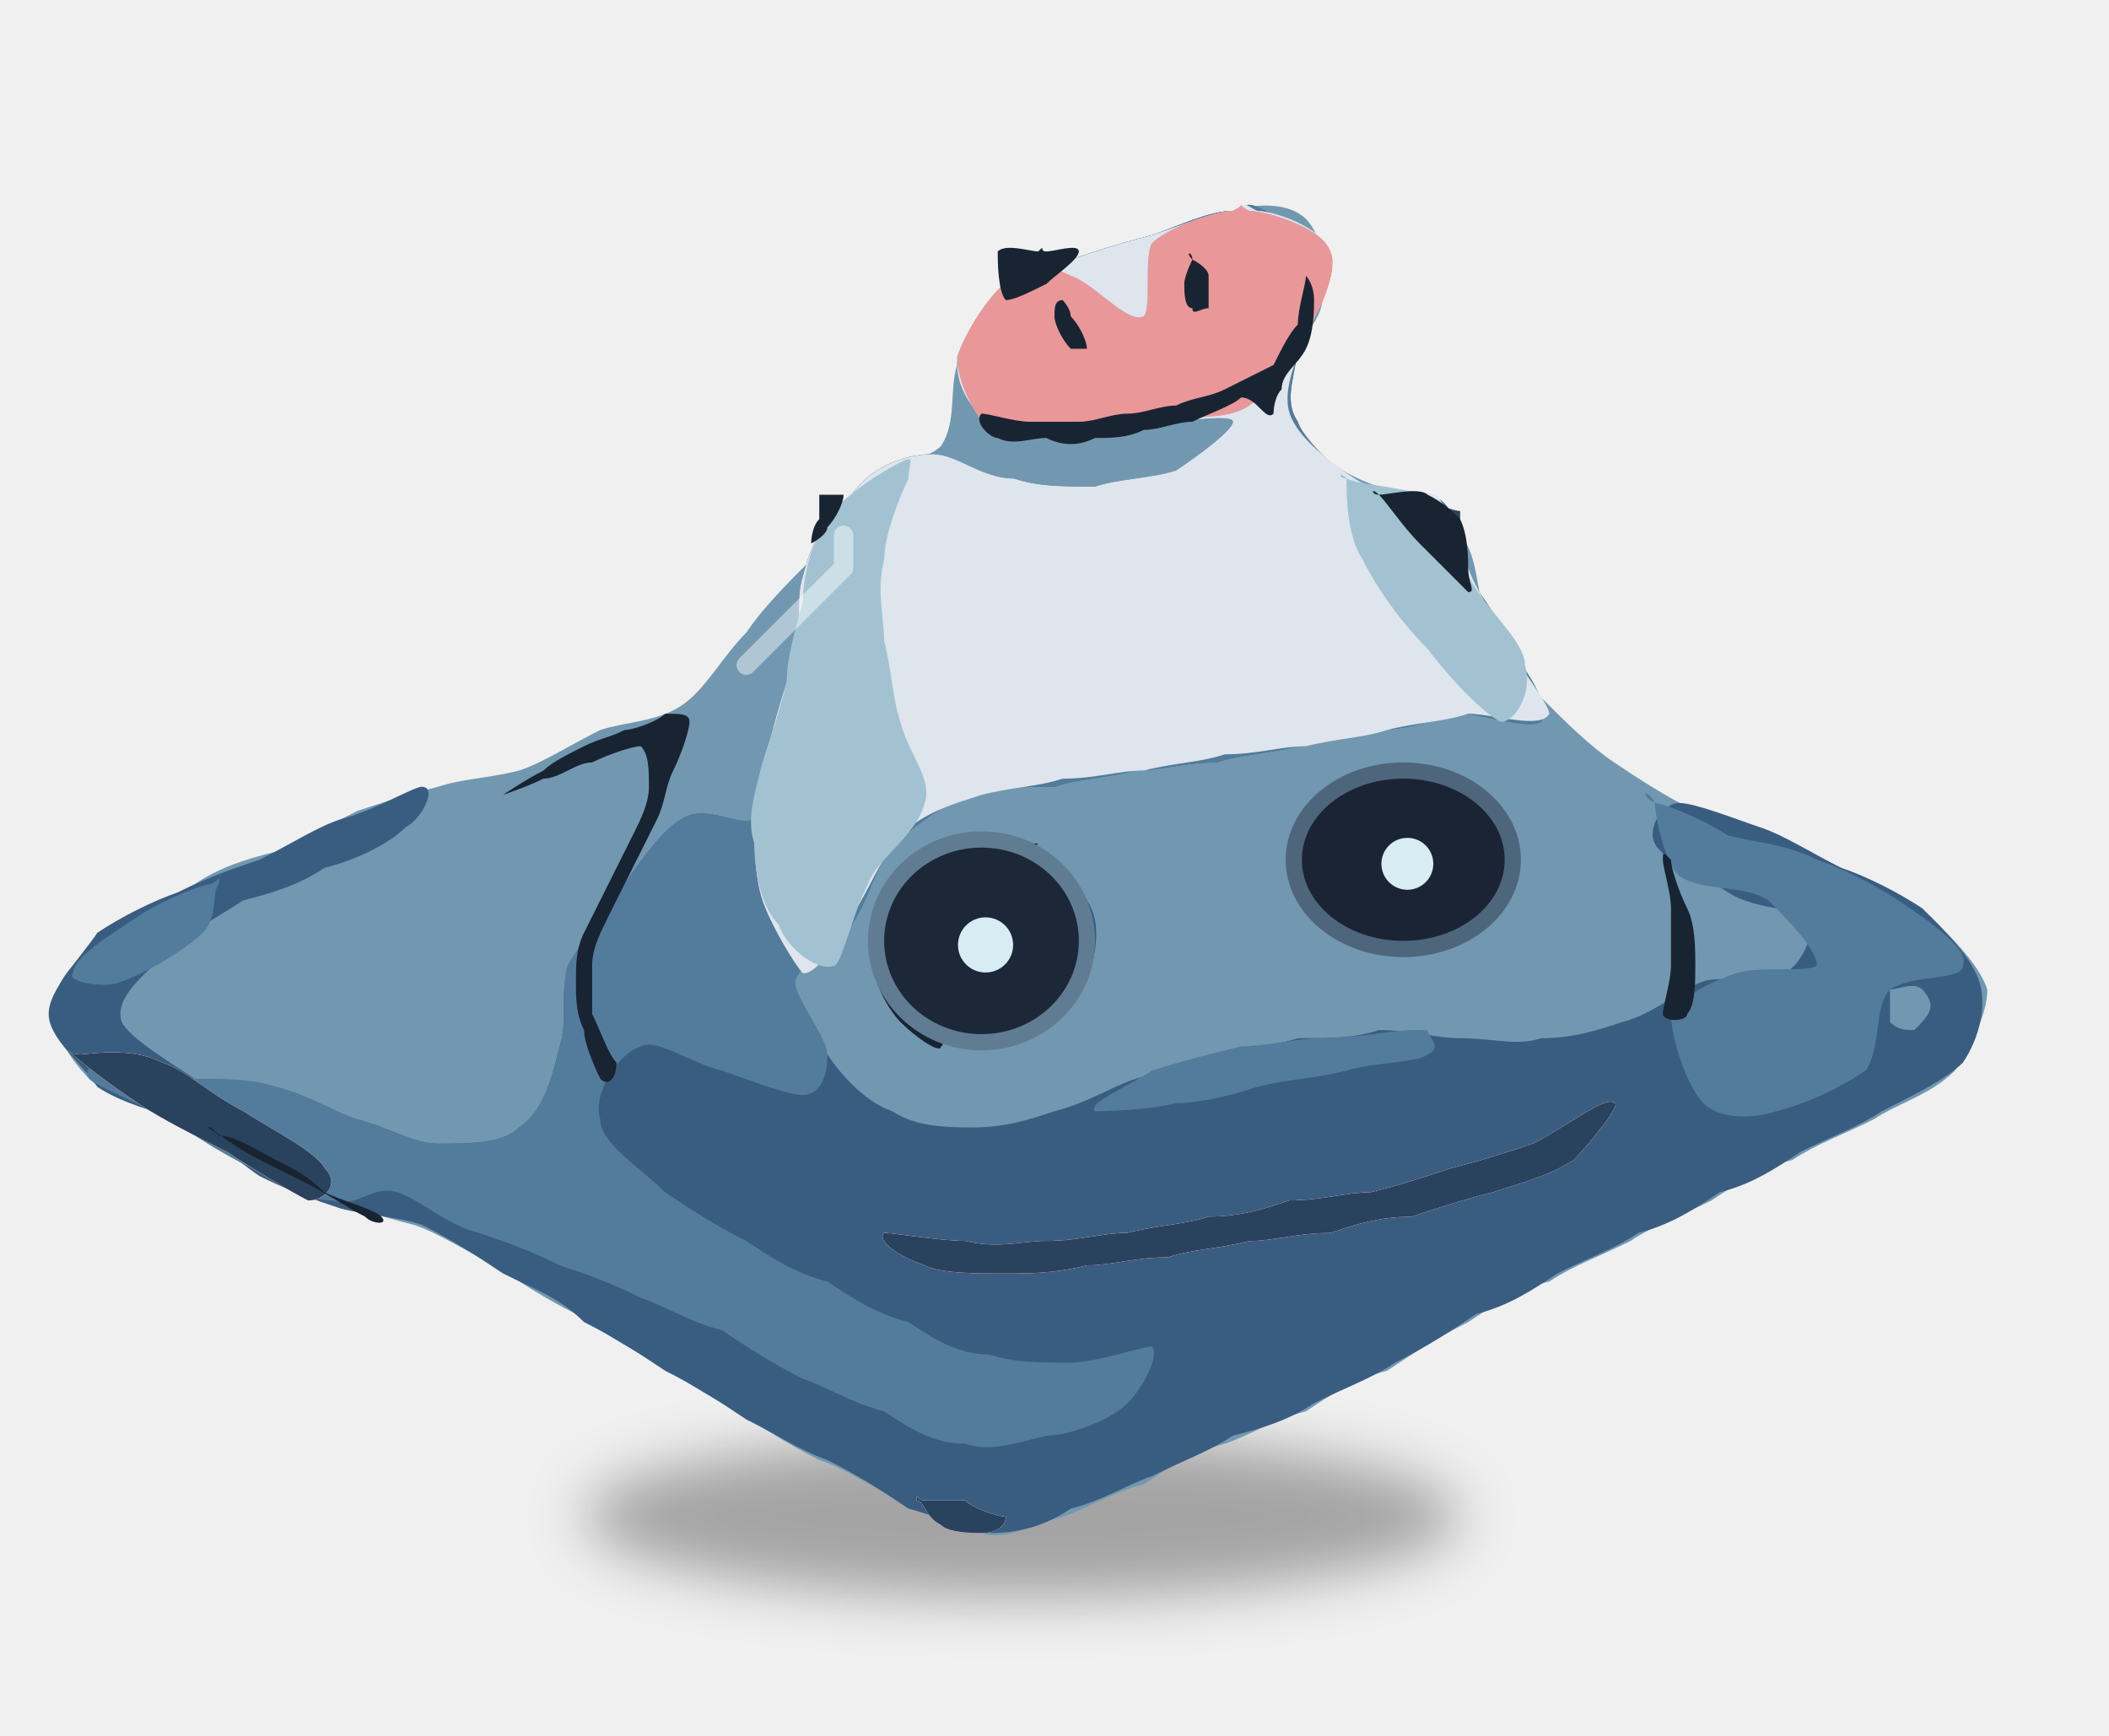
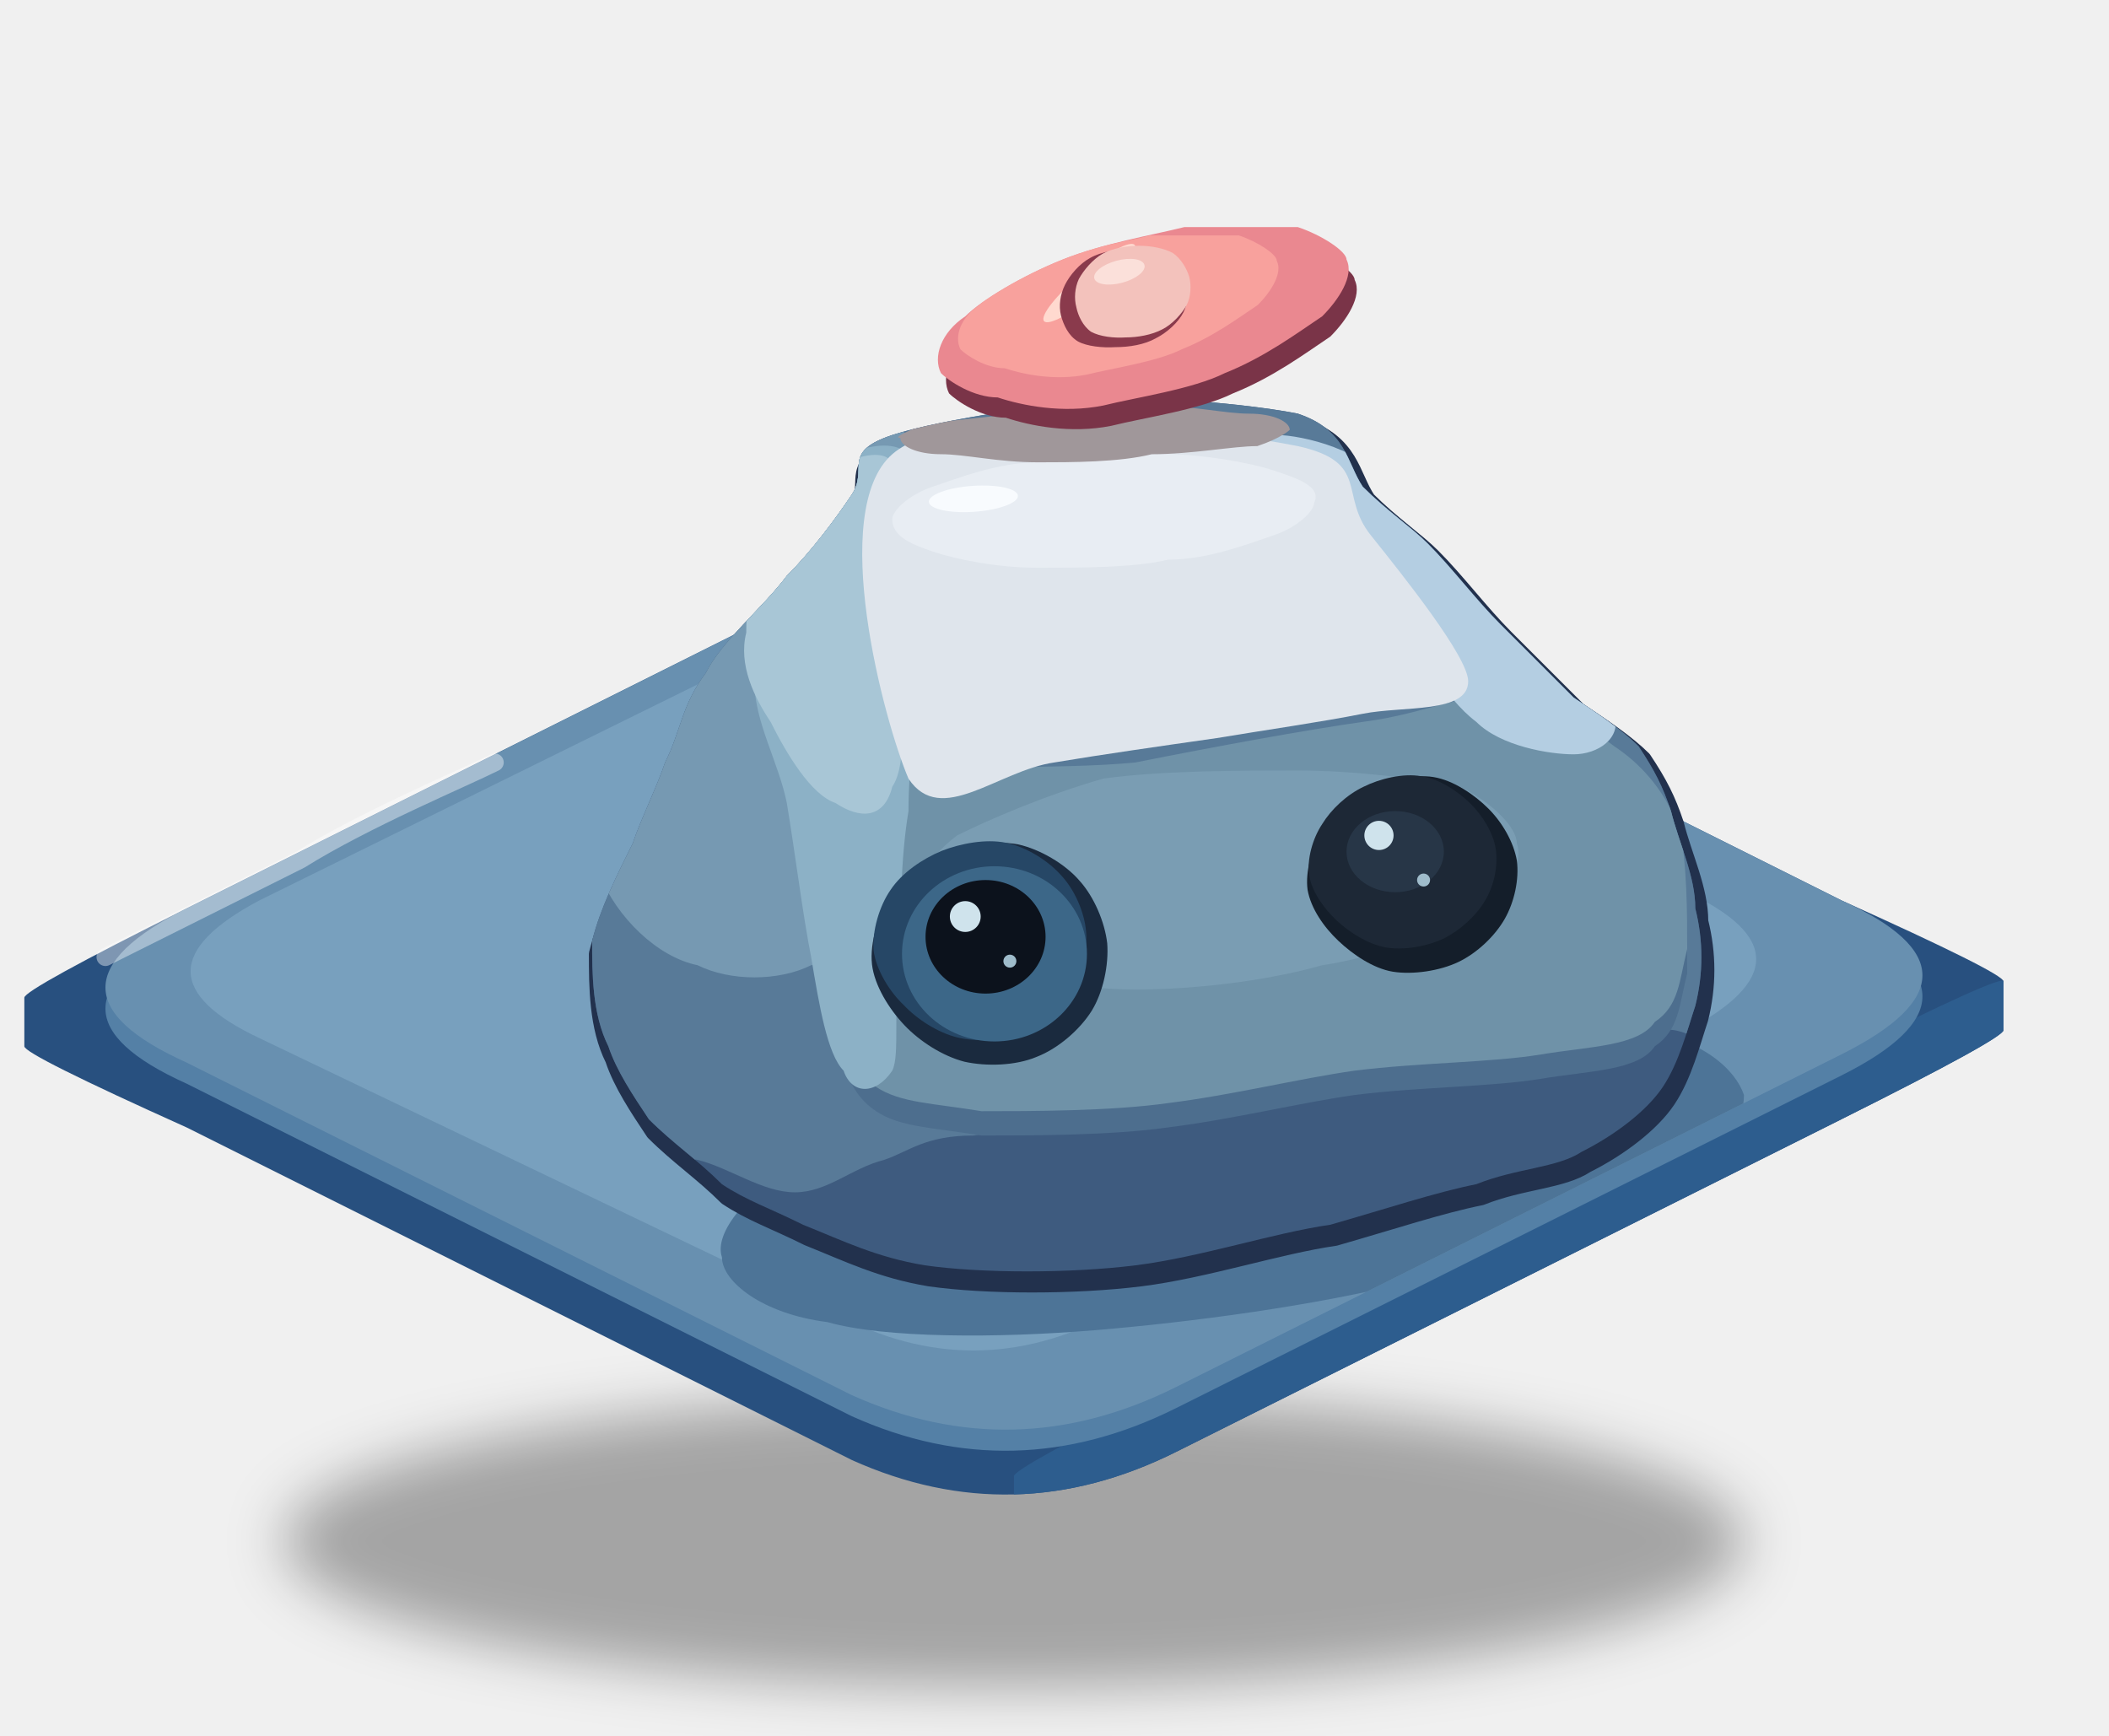
<svg xmlns="http://www.w3.org/2000/svg" viewBox="0 0 260 214" width="260" height="214">
  <defs>
    <filter id="rock-mion-blur" x="-30%" y="-100%" width="160%" height="300%">
      <feGaussianBlur stdDeviation="3.5" />
    </filter>
  </defs>
  <g id="shadow">
-     <ellipse cx="126" cy="187" rx="54" ry="10" fill="#000" opacity="0.32" filter="url(#rock-mion-blur)" />
+     <ellipse cx="125" cy="190" rx="90" ry="18" fill="#000" opacity="0.32" filter="url(#rock-mion-blur)" />
  </g>
-   <g id="body">
-     <path fill="#7198b0" d="M152 26c-3 0-7 2-10 3-4 1-7 2-10 3-3 1-6 1-8 3-2 2-5 7-6 10-1 3 0 7-2 10-2 2-7 2-10 5-2 2-4 6-6 9-3 3-6 6-8 9-3 3-5 7-8 9-3 2-7 2-10 3-4 2-7 4-10 5-4 1-7 1-10 2-4 1-7 2-10 3-4 2-7 4-10 5-4 1-7 2-10 4-4 2-7 3-10 6-3 2-7 5-7 8-1 3 1 7 4 10 2 2 6 3 10 5 3 2 6 4 10 6 3 2 6 3 10 4 3 1 6 2 10 3 3 1 6 3 10 5 3 2 6 4 10 6 3 2 6 4 10 6 3 2 6 4 10 6 3 2 6 4 10 6 3 1 6 3 10 5 3 1 6 4 10 4 3 1 6-1 10-2 3-1 6-3 10-4 3-2 6-4 10-5 3-1 6-3 10-4 3-2 6-4 10-5 3-2 6-4 10-6 3-2 6-4 10-5 3-2 6-3 10-5 3-2 6-3 10-5 3-2 6-4 10-5 3-2 6-3 10-5 3-2 7-3 10-6 2-3 4-7 4-10-1-3-4-6-7-9-3-2-6-4-10-5-3-2-6-4-10-5-3-1-6-2-9-3-4-2-7-4-10-6-3-2-6-5-9-8-2-3-5-7-7-10-1-4-1-8-3-10-1-3-4-3-7-5-3-1-7-2-10-5-2-2-5-6-5-9 0-3 5-7 5-10 1-3 0-8-2-10-2-2-6-2-9-1z" />
-     <path fill="#395d81" d="M124 106c-1 2-6 5-7 8-2 3-2 8-1 10 1 3 6 5 9 4 3 0 7-4 9-7 1-3 2-7 0-10-1-2-7-4-9-5-1-1 1-1-1 0zM152 26c-3 0-7 2-10 3-4 1-7 2-10 3-3 1-6 1-8 3-2 2-6 7-6 10 0 3 2 6 5 8 2 1 6 1 10 1 3 0 7-2 10-2 3 0 9-1 9 0 0 1-4 4-7 6-3 1-7 1-10 2-4 0-7 0-10-1-4 0-7-3-10-3-4 0-8 2-10 5-3 2-5 6-6 10-1 3 0 6-1 10-1 3-2 6-3 10-1 3 0 8-2 10-2 1-6-2-9 0-2 1-5 5-7 8-3 3-5 7-7 10-1 4 0 7-1 10-1 4-2 8-5 10-2 2-6 2-10 2-3 0-6-2-10-3-3-1-6-3-10-4-3-1-7 0-10-1-3-2-8-5-9-7-1-3 3-6 5-8 3-3 7-5 10-7 4-1 7-2 10-4 4-1 8-3 10-5 2-1 4-5 2-5-1 0-6 3-10 4-3 1-6 3-10 5-3 1-6 2-10 4-3 1-7 3-10 5-2 3-6 7-6 10 0 3 4 6 6 9 3 2 7 3 10 4 4 2 7 5 10 7 4 2 7 3 10 4 4 1 7 1 10 2 4 2 7 4 10 6 4 2 7 3 10 6 4 2 7 4 10 6 4 2 7 4 10 6 4 2 7 4 10 5 4 2 7 4 10 6 4 1 7 3 10 3 4 0 7-1 10-3 4-1 7-3 10-4 4-2 7-3 10-5 4-1 7-2 10-4 4-2 7-3 10-5 4-2 7-4 10-6 4-1 7-3 10-5 4-2 7-3 10-5 4-1 7-3 10-5 4-1 7-3 10-5 4-2 7-3 10-5 4-2 8-4 10-6 2-3 3-7 2-10-1-3-4-6-7-9-3-2-7-4-10-5-4-2-7-4-10-5-3-1-8-3-10-3-2 0-4 3-3 5 1 2 6 4 9 6 3 2 8 2 10 3 1 2-1 6-3 7-2 2-7 0-10 1-3 1-6 4-10 5-3 1-6 2-10 2-3 1-6 0-10 0-3 0-6-1-10-1-3 1-6 1-10 1-3 1-6 1-10 2-3 1-6 2-10 3-3 1-6 3-10 4-3 1-6 2-10 2-3 0-7 0-10-2-3-1-6-4-8-7-2-3-4-7-4-9 1-3 5-4 7-7 2-3 3-7 5-10 3-2 6-5 10-6 3-1 6-1 10-1 3-1 6-1 10-2 3 0 6-1 10-1 3-1 6-1 10-2 3-1 6-1 10-2 3 0 6-1 10-2 3 0 8 2 10 1 1-2-1-5-3-8-1-3-4-7-6-10-1-3-1-7-3-9-2-2-7-1-10-2-3-2-7-5-8-8-2-3 0-6 0-10 1-3 5-7 4-10-1-3-6-5-8-6-2-1-2-1-4 0zM233 122c1 0 3-1 4 0 0 0 1 1 1 2 0 1-1 2-2 3-1 0-2 0-3-1 0 0 0-2 0-3 0 0 0-1 0-1z" />
-     <path fill="#537c9c" d="M113 185c1 0 1 2 3 3 1 1 4 1 5 1 2 0 3-1 3-2-1 0-4-1-5-2-2 0-5 0-5 0-1 0-1-1-1 0zM199 136c-1-1-6 3-10 5-3 1-6 2-10 3-3 1-6 2-10 3-3 0-6 1-10 1-3 1-6 2-10 2-3 1-6 1-10 2-3 0-6 1-10 1-3 0-6 1-10 0-3 0-9-1-10-1-1 1 2 3 5 4 2 1 6 1 10 1 3 0 6 0 10-1 3 0 6-1 10-1 3-1 6-1 10-2 3 0 6-1 10-1 3-1 6-2 10-2 3-1 6-2 10-3 3-1 7-2 10-4 2-2 6-7 5-7zM174 127c-2 0-7 1-11 1-3 0-7 1-10 1-4 1-8 2-11 3-3 2-8 4-7 5 0 0 6 0 10-1 3 0 7-1 10-2 4-1 7-1 11-2 3-1 9-1 10-2 2-1 0-2 0-3-1 0 0 0-2 0zM26 109c-1 0-6 2-9 4-3 2-8 5-8 7-1 1 4 2 6 1 3-1 8-4 10-6 2-2 1-5 2-6 0-2 1-1-1 0zM204 99c0 1 1 7 3 9 3 2 8 1 11 3 2 2 6 6 6 8-1 1-7 0-10 1-3 1-7 3-8 5 0 3 2 9 4 11 2 2 6 2 9 1 4-1 8-3 11-5 2-3 1-8 3-10 3-2 9-1 9-3 1-2-5-6-8-8-3-2-7-4-10-5-4-2-7-2-11-3-3-2-8-4-9-4-2-1-1-2 0 0zM152 26c-3 0-7 2-10 3-4 1-7 2-10 3-3 1-6 1-8 3-2 2-6 7-6 10 0 3 2 6 5 8 2 1 6 1 10 1 3 0 7-2 10-2 3 0 9-1 9 0 0 1-4 4-7 6-3 1-7 1-10 2-4 0-7 0-10-1-4 0-7-3-10-3-4 0-8 2-10 5-3 2-5 6-6 10-1 3 0 6-1 10-1 3-2 6-3 10-1 3 0 8-2 10-2 1-6-2-9 0-2 1-5 5-7 8-3 3-5 7-7 10-1 4 0 7-1 10-1 4-2 8-5 10-2 2-6 2-10 2-3 0-6-2-10-3-3-1-6-3-10-4-3-1-6-1-10-1-3-1-8-3-10-3-2 0-4 2-3 3 1 1 6 3 10 5 3 2 6 4 10 6 3 2 7 4 10 4 3 1 5-2 8-1 3 1 6 4 10 5 3 1 6 2 10 4 3 1 6 2 10 4 3 1 6 3 10 4 3 2 6 4 10 6 3 1 6 3 10 4 3 2 6 4 10 4 3 1 6 0 10-1 3 0 8-2 10-4 2-2 4-6 3-7-1 0-7 2-10 2-4 0-7 0-10-1-4 0-7-2-10-4-4-1-7-3-10-5-4-1-7-3-10-5-4-2-7-4-10-6-3-3-8-6-8-9-1-3 2-8 5-9 2-1 6 2 10 3 3 1 8 3 10 3 2 0 3-2 3-5 0-2-4-7-4-9 1-3 5-4 7-7 2-3 3-7 5-10 3-2 6-5 10-6 3-1 6-1 10-1 3-1 6-1 10-2 3 0 6-1 10-1 3-1 6-1 10-2 3-1 6-1 10-2 3 0 6-1 10-2 3 0 8 2 10 1 1-2-1-5-3-8-1-3-4-7-6-10-1-3-1-7-3-9-2-2-7-1-10-2-3-2-7-5-8-8-2-3 0-6 0-10 1-3 5-7 4-10-1-3-6-5-8-6-2-1-2-1-4 0z" />
-     <path fill="#dee5ec" d="M113 185c1 0 1 2 3 3 1 1 4 1 5 1 2 0 3-1 3-2-1 0-4-1-5-2-2 0-5 0-5 0-1 0-1-1-1 0zM199 136c-1-1-6 3-10 5-3 1-6 2-10 3-3 1-6 2-10 3-3 0-6 1-10 1-3 1-6 2-10 2-3 1-6 1-10 2-3 0-6 1-10 1-3 0-6 1-10 0-3 0-9-1-10-1-1 1 2 3 5 4 2 1 6 1 10 1 3 0 6 0 10-1 3 0 6-1 10-1 3-1 6-1 10-2 3 0 6-1 10-1 3-1 6-2 10-2 3-1 6-2 10-3 3-1 7-2 10-4 2-2 6-7 5-7zM9 130c1 1 5 4 8 6 3 2 7 4 11 6 3 2 8 5 10 6 2 0 4-2 2-4-1-2-7-5-10-7-4-2-7-5-10-6-4-2-9-1-10-1-2 0-2-1-1 0zM152 26c-2 0-7 2-10 3-4 1-7 2-10 3-3 1-6 1-8 3-2 2-6 7-6 10 0 3 2 6 5 8 2 1 6 1 10 1 3 0 7-2 10-2 3 0 9-1 9 0 0 1-4 4-7 6-3 1-7 1-10 2-4 0-7 0-10-1-4 0-7-3-10-3-4 0-8 2-10 5-3 2-5 6-6 10-1 3 0 6-1 10-1 3-2 6-3 10-1 3-2 6-2 10 0 3 0 7 1 10 1 3 4 8 5 9 2 0 4-4 6-7 2-3 4-8 6-10 3-3 7-4 10-5 4-1 7-1 10-2 4 0 7-1 10-1 4-1 7-1 10-2 4 0 7-1 10-1 4-1 7-1 10-2 4-1 7-1 10-2 3 0 9 2 10 0 0-1-3-5-5-8-1-3-4-7-5-10-2-3-2-7-4-9-3-1-7 0-10-2-3-2-7-5-8-8-1-3 1-7 2-10 1-4 4-8 3-10-1-3-7-5-9-5-2-1-1-1-3 0z" />
-     <path fill="#a2c2d2" d="M113 185c1 0 1 2 3 3 1 1 4 1 5 1 2 0 3-1 3-2-1 0-4-1-5-2-2 0-5 0-5 0-1 0-1-1-1 0zM199 136c-1-1-6 3-10 5-3 1-6 2-10 3-3 1-6 2-10 3-3 0-6 1-10 1-3 1-6 2-10 2-3 1-6 1-10 2-3 0-6 1-10 1-3 0-6 1-10 0-3 0-9-1-10-1-1 1 2 3 5 4 2 1 6 1 10 1 3 0 6 0 10-1 3 0 6-1 10-1 3-1 6-1 10-2 3 0 6-1 10-1 3-1 6-2 10-2 3-1 6-2 10-3 3-1 7-2 10-4 2-2 6-7 5-7zM9 130c1 1 5 4 8 6 3 2 7 4 11 6 3 2 8 5 10 6 2 0 4-2 2-4-1-2-7-5-10-7-4-2-7-5-10-6-4-2-9-1-10-1-2 0-2-1-1 0zM166 59c0 2 0 7 2 10 2 4 5 8 8 11 3 4 7 8 9 9 2 0 4-4 3-7 0-3-5-7-7-11-2-3-1-7-4-9-2-2-9-2-11-3-1 0-1-1 0 0zM111 57c-2 1-7 4-9 7-2 3-3 7-3 10-1 4-2 7-2 10-1 4-2 7-3 10-1 4-2 7-1 10 0 4 1 8 3 10 1 3 5 6 7 5 1-1 2-6 4-10 1-3 6-6 7-10 1-3-2-6-3-10-1-3-1-6-2-10 0-3-1-6 0-10 0-3 2-8 3-10 0-2 1-3-1-2zM152 26c-2 0-8 2-10 4-1 2 0 8-1 9-2 1-6-4-9-5-2-1-5-2-7 0-3 2-6 7-7 10 0 3 2 7 4 9 3 1 7 1 11 1 3 0 7-2 10-2 4-1 8 0 11-2 3-2 5-6 7-9 2-3 4-8 3-10-1-3-8-5-10-5-2-1 0-1-2 0z" />
-     <path fill="#e99798" d="M113 185c1 0 1 2 3 3 1 1 4 1 5 1 2 0 3-1 3-2-1 0-4-1-5-2-2 0-5 0-5 0-1 0-1-1-1 0zM199 136c-1-1-6 3-10 5-3 1-6 2-10 3-3 1-6 2-10 3-3 0-6 1-10 1-3 1-6 2-10 2-3 1-6 1-10 2-3 0-6 1-10 1-3 0-6 1-10 0-3 0-9-1-10-1-1 1 2 3 5 4 2 1 6 1 10 1 3 0 6 0 10-1 3 0 6-1 10-1 3-1 6-1 10-2 3 0 6-1 10-1 3-1 6-2 10-2 3-1 6-2 10-3 3-1 7-2 10-4 2-2 6-7 5-7zM9 130c1 1 5 4 8 6 3 2 7 4 11 6 3 2 8 5 10 6 2 0 4-2 2-4-1-2-7-5-10-7-4-2-7-5-10-6-4-2-9-1-10-1-2 0-2-1-1 0zM176 62c0 0-1 1-1 1 0 1 2 3 3 3 1 1 2 1 2 0 0 0 0-2 0-3-1 0-3-1-3-1-1-1 0-1-1 0zM152 26c-2 0-8 2-10 4-1 2 0 8-1 9-2 1-6-4-9-5-2-1-5-2-7 0-3 2-6 7-7 10 0 3 2 7 4 9 3 1 7 1 11 1 3 0 7-2 10-2 4-1 8 0 11-2 3-2 5-6 7-9 2-3 4-8 3-10-1-3-8-5-10-5-2-1 0-1-2 0z" />
-     <path fill="#29425e" d="M113 185c1 0 1 2 3 3 1 1 4 1 5 1 2 0 3-1 3-2-1 0-4-1-5-2-2 0-5 0-5 0-1 0-1-1-1 0zM199 136c-1-1-6 3-10 5-3 1-6 2-10 3-3 1-6 2-10 3-3 0-6 1-10 1-3 1-6 2-10 2-3 1-6 1-10 2-3 0-6 1-10 1-3 0-6 1-10 0-3 0-9-1-10-1-1 1 2 3 5 4 2 1 6 1 10 1 3 0 6 0 10-1 3 0 6-1 10-1 3-1 6-1 10-2 3 0 6-1 10-1 3-1 6-2 10-2 3-1 6-2 10-3 3-1 7-2 10-4 2-2 6-7 5-7zM9 130c1 1 5 4 8 6 3 2 7 4 11 6 3 2 8 5 10 6 2 0 4-2 2-4-1-2-7-5-10-7-4-2-7-5-10-6-4-2-9-1-10-1-2 0-2-1-1 0zM176 62c0 0-1 1-1 1 0 1 2 3 3 3 1 1 2 1 2 0 0 0 0-2 0-3-1 0-3-1-3-1-1-1 0-1-1 0z" />
+   <g id="rk-tile">
+     <defs>
+       <path id="rk-tile-shape" d="M105 71Q125 61 145 70L227 111Q247 120 247 121L247 127Q247 128 227 138L145 179Q125 189 105 180L23 139Q3 130 3 129L3 123Q3 122 23 112Z" />
+       <path id="rk-tile-top" d="M105 71Q125 61 145 70L227 111Q247 120 227 130L145 171Q125 181 105 172L23 131Q3 122 23 112Z" />
+       <clipPath id="rk-tile-clip">
+         <use href="#rk-tile-shape" />
+       </clipPath>
+       <clipPath id="rk-tile-top-clip">
+         <use href="#rk-tile-top" />
+       </clipPath>
+     </defs>
+     <use href="#rk-tile-shape" fill="#28507f" />
+     <g clip-path="url(#rk-tile-clip)">
+       <path fill="#2d5d8e" d="M125 182Q125 181 145 171L227 130Q247 120 247 121L247 127Q247 128 227 138L145 179Q125 189 125 188Z" />
+       <use href="#rk-tile-top" fill="#5480a6" transform="translate(0 2.6)" />
+     </g>
+     <use href="#rk-tile-top" fill="#6890b0" />
+     <g clip-path="url(#rk-tile-top-clip)">
+       <path fill="#78a0be" d="M103 76Q120 67 137 76L208 110Q225 118 208 127L137 162Q120 171 103 162L32 128Q15 120 32 111Z" />
+       <path fill="#4d7497" d="M215 135c0 3-2 8-9 12-7 4-20 8-32 11-12 3-27 5-39 6-12 1-26 1-33-1-8-1-13-5-13-8-1-3 3-8 10-12 7-4 19-8 31-11 12-3 27-5 39-6 12-1 25-1 33 1 8 1 12 5 13 8z" />
+     </g>
+     <path d="M13 118c4-2 16-8 24-12 8-5 20-10 24-12" fill="none" stroke="#fff" stroke-width="2.2" stroke-linecap="round" opacity="0.4" />
  </g>
-   <path id="lines" fill="#192432" d="M26 139c1 1 4 3 6 4 2 1 4 2 6 3 2 1 5 3 7 4 1 1 3 1 2 0-1-1-5-2-7-3-2-2-4-3-6-4-2-1-5-3-7-3-1-1-2-1-1-1zM205 106c0 1 1 4 1 6 0 2 0 5 0 7 0 2-1 5-1 6 0 1 3 1 3 0 1-1 1-4 1-6 0-2 0-5-1-7-1-2-2-5-2-6-1-1-1-1-1 0zM123 104c-1 0-4 0-6 1-2 1-4 2-6 3-1 2-2 4-3 6 0 2-1 4 0 6 0 2 2 5 3 6 2 2 5 4 5 3 1 0-2-4-2-5 1-1 4-1 6-1 2-1 5-1 6-2 2-2 3-4 3-6 1-2-1-4-2-6-1-1-5-2-5-3 0-1 5-1 6-2 0 0-4 0-5 0 0 0 1-1 0 0zM170 96c-2 1-4 1-6 3-1 1-2 4-2 6-1 2 0 4 1 6 1 2 2 4 4 5 2 1 4 1 6 1 2 0 4-1 6-2 2-1 4-3 5-5 1-2 2-4 1-6 0-2-2-4-3-5-2-2-4-3-6-3-2 0-4 0-6 0zM82 88c-1 1-4 2-5 2-2 1-3 1-5 2-2 1-4 2-5 3-2 1-5 3-5 3 0 0 3-1 5-2 2 0 4-2 6-2 2-1 5-2 6-2 1 1 1 3 1 5 0 2-1 4-2 6-1 2-2 4-3 6-1 2-2 4-3 6-1 2-1 4-1 6 0 2 0 4 1 6 0 2 2 6 2 6 1 1 2 0 2-2-1-1-2-4-3-6 0-2 0-4 0-6 0-2 1-4 2-6 1-2 2-4 3-6 1-2 2-4 3-6 1-2 1-4 2-6 1-2 2-5 2-6 0-1-1-1-3-1zM170 61c1 1 3 4 5 6 2 2 5 5 6 6 1 0 0-1 0-3 0-1 0-4-1-6-1-1-2-2-4-3-1-1-5 0-6 0-1 0-1-1 0 0zM101 61c0 1 0 2 0 3-1 1-1 3-1 3 0 0 2-1 2-2 1-1 2-3 2-4 0 0-2 0-3 0 0 0 1 0 0 0zM131 37c-1 0-1 1-1 2 0 1 1 3 2 4 1 0 2 0 2 0 0-1-1-3-2-4 0-1-1-2-1-2zM161 34c0 1-1 4-1 6-1 1-2 3-3 5-2 1-4 2-6 3-2 1-4 1-6 2-2 0-4 1-6 1-2 0-4 1-6 1-2 0-4 0-6 0-2 0-5-1-6-1-1 1 1 3 2 3 2 1 4 0 6 0 2 1 4 1 6 0 2 0 4 0 6-1 2 0 4-1 6-1 2-1 5-2 6-3 2 0 3 3 4 2 0 0 0-2 1-3 0-2 2-3 3-5 1-2 1-5 1-6 0-2-1-3-1-3zM147 32c0 0-1 2-1 3 0 1 0 3 1 3 0 1 1 0 2 0 0-1 0-3 0-4 0-1-2-2-2-2-1-1 0-1 0 0zM128 31c-1 0-4-1-5 0 0 1 0 5 1 6 1 0 3-1 5-2 1-1 4-3 4-4 0-1-3 0-4 0-1 0 0-1-1 0z" />
-   <path id="gloss" d="M104 66 104 70 100 74 96 78 92 82" fill="none" stroke="#fff" stroke-width="2.4" stroke-linecap="round" stroke-linejoin="round" opacity="0.45" />
-   <g id="eyes">
+   <g id="rk-dome">
+     <defs>
+       <path id="rk-dome-shape" d="M109 54c5-2 19-4 28-5 8 0 18 1 23 2 6 2 6 6 8 9 3 3 6 5 8 7 3 3 6 7 9 10 3 3 6 6 9 9 3 2 6 4 8 6 2 3 3 5 4 8 1 4 3 8 3 12 1 4 1 8 0 12-1 3-2 7-4 10-2 3-6 6-10 8-3 2-8 2-13 4-5 1-11 3-18 5-7 1-16 4-24 5-8 1-19 1-26 0-6-1-10-3-15-5-4-2-7-3-10-5-3-3-6-5-9-8-2-3-4-6-5-9-2-4-2-9-2-13 1-4 3-8 5-12 1-3 3-7 4-10 2-4 2-7 5-11 2-4 7-8 10-12 3-3 6-7 8-10 2-3-1-5 4-7z" />
+       <clipPath id="rk-dome-clip">
+         <use href="#rk-dome-shape" />
+       </clipPath>
+     </defs>
+     <use href="#rk-dome-shape" fill="#22314d" stroke="#22314d" stroke-width="2" stroke-linejoin="round" transform="translate(0.6 1.6)" />
+     <use href="#rk-dome-shape" fill="#3e5b7f" />
+     <g clip-path="url(#rk-dome-clip)">
+       <path d="M61 40c24-17 131-14 158 0 27 14 6 71 4 85-3 15-12 1-18 2-6 1-11 1-17 3-7 1-13 3-20 4-8 2-16 3-24 4-8 1-18 1-24 2-6 0-8 2-11 3-4 1-7 4-11 4-4 0-8-3-12-4-5-1-11 15-16-2-4-18-34-85-9-101z" fill="#587a98" />
+       <path d="M78 59c6-6 29-13 35-4 5 9 2 46-1 57-2 11-7 6-12 7-4 2-10 2-14 0-5-1-10-6-12-11-1-5 2-10 2-18 1-8-4-25 2-31z" fill="#7699b2" />
+       <defs>
+         <path id="rk-front" d="M109 96c7-2 21-1 31-2 10-2 21-4 28-5 8-1 13-4 18-3 5 0 9 3 13 6 3 2 6 5 8 10 1 4 1 11 1 15-1 4-1 7-4 9-2 3-8 3-14 4-6 1-15 1-23 2-7 1-15 3-23 4-7 1-17 1-23 1-6-1-10-1-13-3-3-2-4-5-5-10-1-4-2-11-1-16 1-4 1-9 7-12z" />
+       </defs>
+       <use href="#rk-front" fill="#4d6e8e" transform="translate(0 3)" />
+       <use href="#rk-front" fill="#6f92a8" />
+       <path d="M187 104c1 3-2 6-6 8-4 3-11 6-18 7-7 2-16 3-23 3-8 0-15-2-19-3-5-2-7-5-7-7-1-3 0-6 4-9 4-2 11-5 18-7 7-1 17-1 24-1 7 0 15 1 20 2 4 2 7 5 7 7z" fill="#7a9db3" />
+       <path d="M99 60c2-3 10-7 13-4 2 3 1 16 1 24 0 7-1 14-1 20-1 6-1 13-1 18-1 6 0 12-1 14-2 3-5 3-6 0-2-2-3-8-4-14-1-5-2-13-3-19-1-5-4-10-4-15-1-5 0-10 1-14 1-4 2-8 5-10z" fill="#8cb1c6" />
+       <path d="M96 63c3-4 12-9 14-6 3 3 1 16 1 23 0 7 1 14-1 17-1 4-4 4-7 2-3-1-6-6-8-10-2-3-4-7-3-11 0-5 1-12 4-15z" fill="#a8c6d6" />
+       <path d="M156 54c0-1 8 0 12 3 3 2 5 7 8 10 4 4 9 7 13 11 3 3 9 8 10 10 1 3-2 5-5 5-3 0-9-1-12-4-4-3-7-9-10-13-3-5-7-10-10-13-3-4-7-8-6-9z" fill="#b4cee2" />
+       <path d="M110 56c8-7 40-3 50-1 9 2 5 6 9 11 4 5 12 15 12 18 0 4-8 3-13 4-5 1-12 2-18 3-7 1-14 2-20 3-7 1-14 8-18 2-3-7-10-33-2-40z" fill="#dfe5ec" />
+       <path d="M162 62c0 1-2 3-5 4-3 1-8 3-13 3-4 1-11 1-16 1-5 0-10-1-13-2-3-1-5-2-5-4 0-1 2-3 5-4 3-1 8-3 13-3 4-1 11-1 16-1 4 0 10 1 13 2 3 1 6 2 5 4z" fill="#e8edf3" />
+       <path d="M159 53c0 0-1 1-4 2-3 0-8 1-13 1-4 1-10 1-14 1-5 0-9-1-12-1-3 0-5-1-5-2-1 0 1-1 4-2 3 0 8-1 13-1 4-1 10-1 14-1 5 0 9 1 12 1 3 0 5 1 5 2z" fill="#a0979a" />
+       <ellipse cx="120" cy="61.5" rx="5.5" ry="1.6" fill="#f8fbfe" transform="rotate(-4 120 61.5)" />
+     </g>
+   </g>
+   <g id="rk-cap">
+     <g id="rk-cap-0">
+       <defs>
+         <path id="rk-cap-0-shape" d="M166 32c1 2-1 5-3 7-3 2-7 5-12 7-4 2-11 3-15 4-5 1-10 0-13-1-3 0-6-2-7-3-1-2 0-5 3-7 2-2 7-5 12-7 5-2 11-3 15-4 5 0 10 0 14 0 3 1 6 3 6 4z" />
+         <clipPath id="rk-cap-0-clip">
+           <use href="#rk-cap-0-shape" />
+         </clipPath>
+       </defs>
+       <use href="#rk-cap-0-shape" fill="#7a3448" transform="translate(1.0 2.5)" />
+       <use href="#rk-cap-0-shape" fill="#ea8890" />
+       <g clip-path="url(#rk-cap-0-clip)">
+         <use href="#rk-cap-0-shape" fill="#f8a19d" transform="translate(137.9 37.6) scale(0.78) translate(-141 -39)" />
+         <ellipse cx="134.3" cy="34.9" rx="7.3" ry="1.5" fill="#ffd9cf" transform="rotate(-40 134.3 34.9)" />
+       </g>
+     </g>
+   </g>
+   <g id="rk-knob">
+     <path fill="#8a3a4c" d="M146.2 34.7c0.3 1.2 0.3 2.6-0.3 3.8-0.6 1.2-2 2.5-3.4 3.2-1.4 0.8-3.3 1.1-5 1.1-1.6 0.1-3.5-0.1-4.6-0.7-1.2-0.7-1.8-2.1-2.1-3.2-0.3-1.2-0.1-2.6 0.5-3.8 0.6-1.2 1.8-2.6 3.1-3.3 1.4-0.8 3.5-1.1 5.1-1.1 1.6 0 3.4 0.3 4.5 0.9 1.2 0.7 1.9 2 2.2 3.1z" />
+     <path fill="#f3c2bc" d="M146.6 34.1c0.3 1.1 0.2 2.5-0.3 3.5-0.6 1.1-1.8 2.4-3 3-1.3 0.7-3.1 1-4.5 1-1.5 0.1-3.2-0.1-4.3-0.7-1-0.7-1.6-2-1.8-3-0.3-1.1-0.2-2.4 0.3-3.5 0.6-1.1 1.7-2.4 2.9-3.1 1.2-0.7 3.1-1 4.5-1 1.5 0 3.1 0.3 4.2 0.9 1 0.7 1.7 1.9 2 2.9z" />
+     <ellipse cx="138" cy="33.5" rx="3.2" ry="1.4" fill="#fbe0da" transform="rotate(-15 138 33.5)" />
+   </g>
+   <g id="rk-eyes">
    <g id="eye-0">
-       <ellipse cx="121" cy="116" rx="14" ry="13.5" fill="#5f7c93" />
-       <ellipse cx="121" cy="116" rx="12" ry="11.5" fill="#1c2738" />
+       <path fill="#1a2a3e" d="M136.5 116.3c0.2 2.7-0.5 6-1.9 8.3-1.5 2.4-4.2 4.7-6.8 5.7-2.6 1.1-6.2 1.2-8.9 0.6-2.7-0.7-5.5-2.5-7.4-4.5-1.9-2-3.7-4.9-4-7.5-0.3-2.7 0.8-6.1 2.3-8.4 1.5-2.2 4.3-4.2 6.9-5.3 2.7-1 6.1-1.6 8.8-1.1 2.7 0.6 5.8 2.4 7.6 4.5 1.8 2 3.1 5.1 3.4 7.7z" />
+       <path fill="#264766" d="M133.9 114.9c0.2 2.4-0.4 5.3-1.7 7.4-1.3 2.1-3.8 4.2-6.1 5.1-2.4 0.9-5.6 1.1-8.1 0.5-2.4-0.6-4.9-2.2-6.6-4-1.8-1.7-3.4-4.4-3.7-6.7-0.2-2.4 0.7-5.5 2.1-7.5 1.4-2.1 3.9-3.8 6.3-4.8 2.3-0.9 5.4-1.5 7.9-1 2.5 0.5 5.2 2.2 6.8 4 1.7 1.8 2.9 4.6 3.1 7z" />
      <g>
-         <circle cx="121.5" cy="116.5" r="3.4" fill="#d8ecf4" />
+         <ellipse cx="122.6" cy="117.6" rx="11.4" ry="10.8" fill="#3c6788" />
+         <ellipse cx="121.5" cy="115.5" rx="7.4" ry="7" fill="#0c121c" />
+         <circle cx="119" cy="113" r="1.9" fill="#cfe3ec" />
+         <circle cx="124.5" cy="118.5" r="0.8" fill="#9fbccb" />
      </g>
    </g>
    <g id="eye-1">
-       <ellipse cx="173" cy="106" rx="14.5" ry="12" fill="#4d667c" />
-       <ellipse cx="173" cy="106" rx="12.5" ry="10" fill="#1a2434" />
+       <path fill="#141e2a" d="M187 106.1c0.3 2.3-0.3 5.1-1.5 7.2-1.2 2.1-3.4 4.2-5.7 5.3-2.3 1.1-5.6 1.6-8.1 1.2-2.4-0.4-4.9-2.1-6.7-3.8-1.8-1.7-3.4-4-3.8-6.3-0.3-2.2 0.5-5.1 1.7-7.2 1.3-2 3.5-4 5.8-5.1 2.3-1.1 5.5-2 8-1.6 2.5 0.4 5.1 2.2 6.8 3.9 1.7 1.7 3.1 4.1 3.5 6.4z" />
+       <path fill="#1d2836" d="M184.4 104.7c0.3 2-0.2 4.5-1.3 6.3-1.1 1.9-3.1 3.7-5.1 4.7-2.1 1-5 1.5-7.2 1.1-2.2-0.4-4.5-1.9-6-3.3-1.6-1.5-3.1-3.6-3.4-5.6-0.3-1.9 0.4-4.5 1.6-6.3 1.1-1.8 3-3.6 5.1-4.6 2-1 4.9-1.7 7.1-1.3 2.2 0.3 4.6 1.9 6.1 3.4 1.5 1.5 2.8 3.6 3.1 5.6z" />
      <g>
-         <circle cx="173.5" cy="106.5" r="3.2" fill="#d8ecf4" />
+         <ellipse cx="172" cy="105" rx="6" ry="5" fill="#273647" />
+         <circle cx="170" cy="103" r="1.8" fill="#cfe3ec" />
+         <circle cx="175.5" cy="108.5" r="0.8" fill="#9fbccb" />
      </g>
    </g>
  </g>
</svg>
